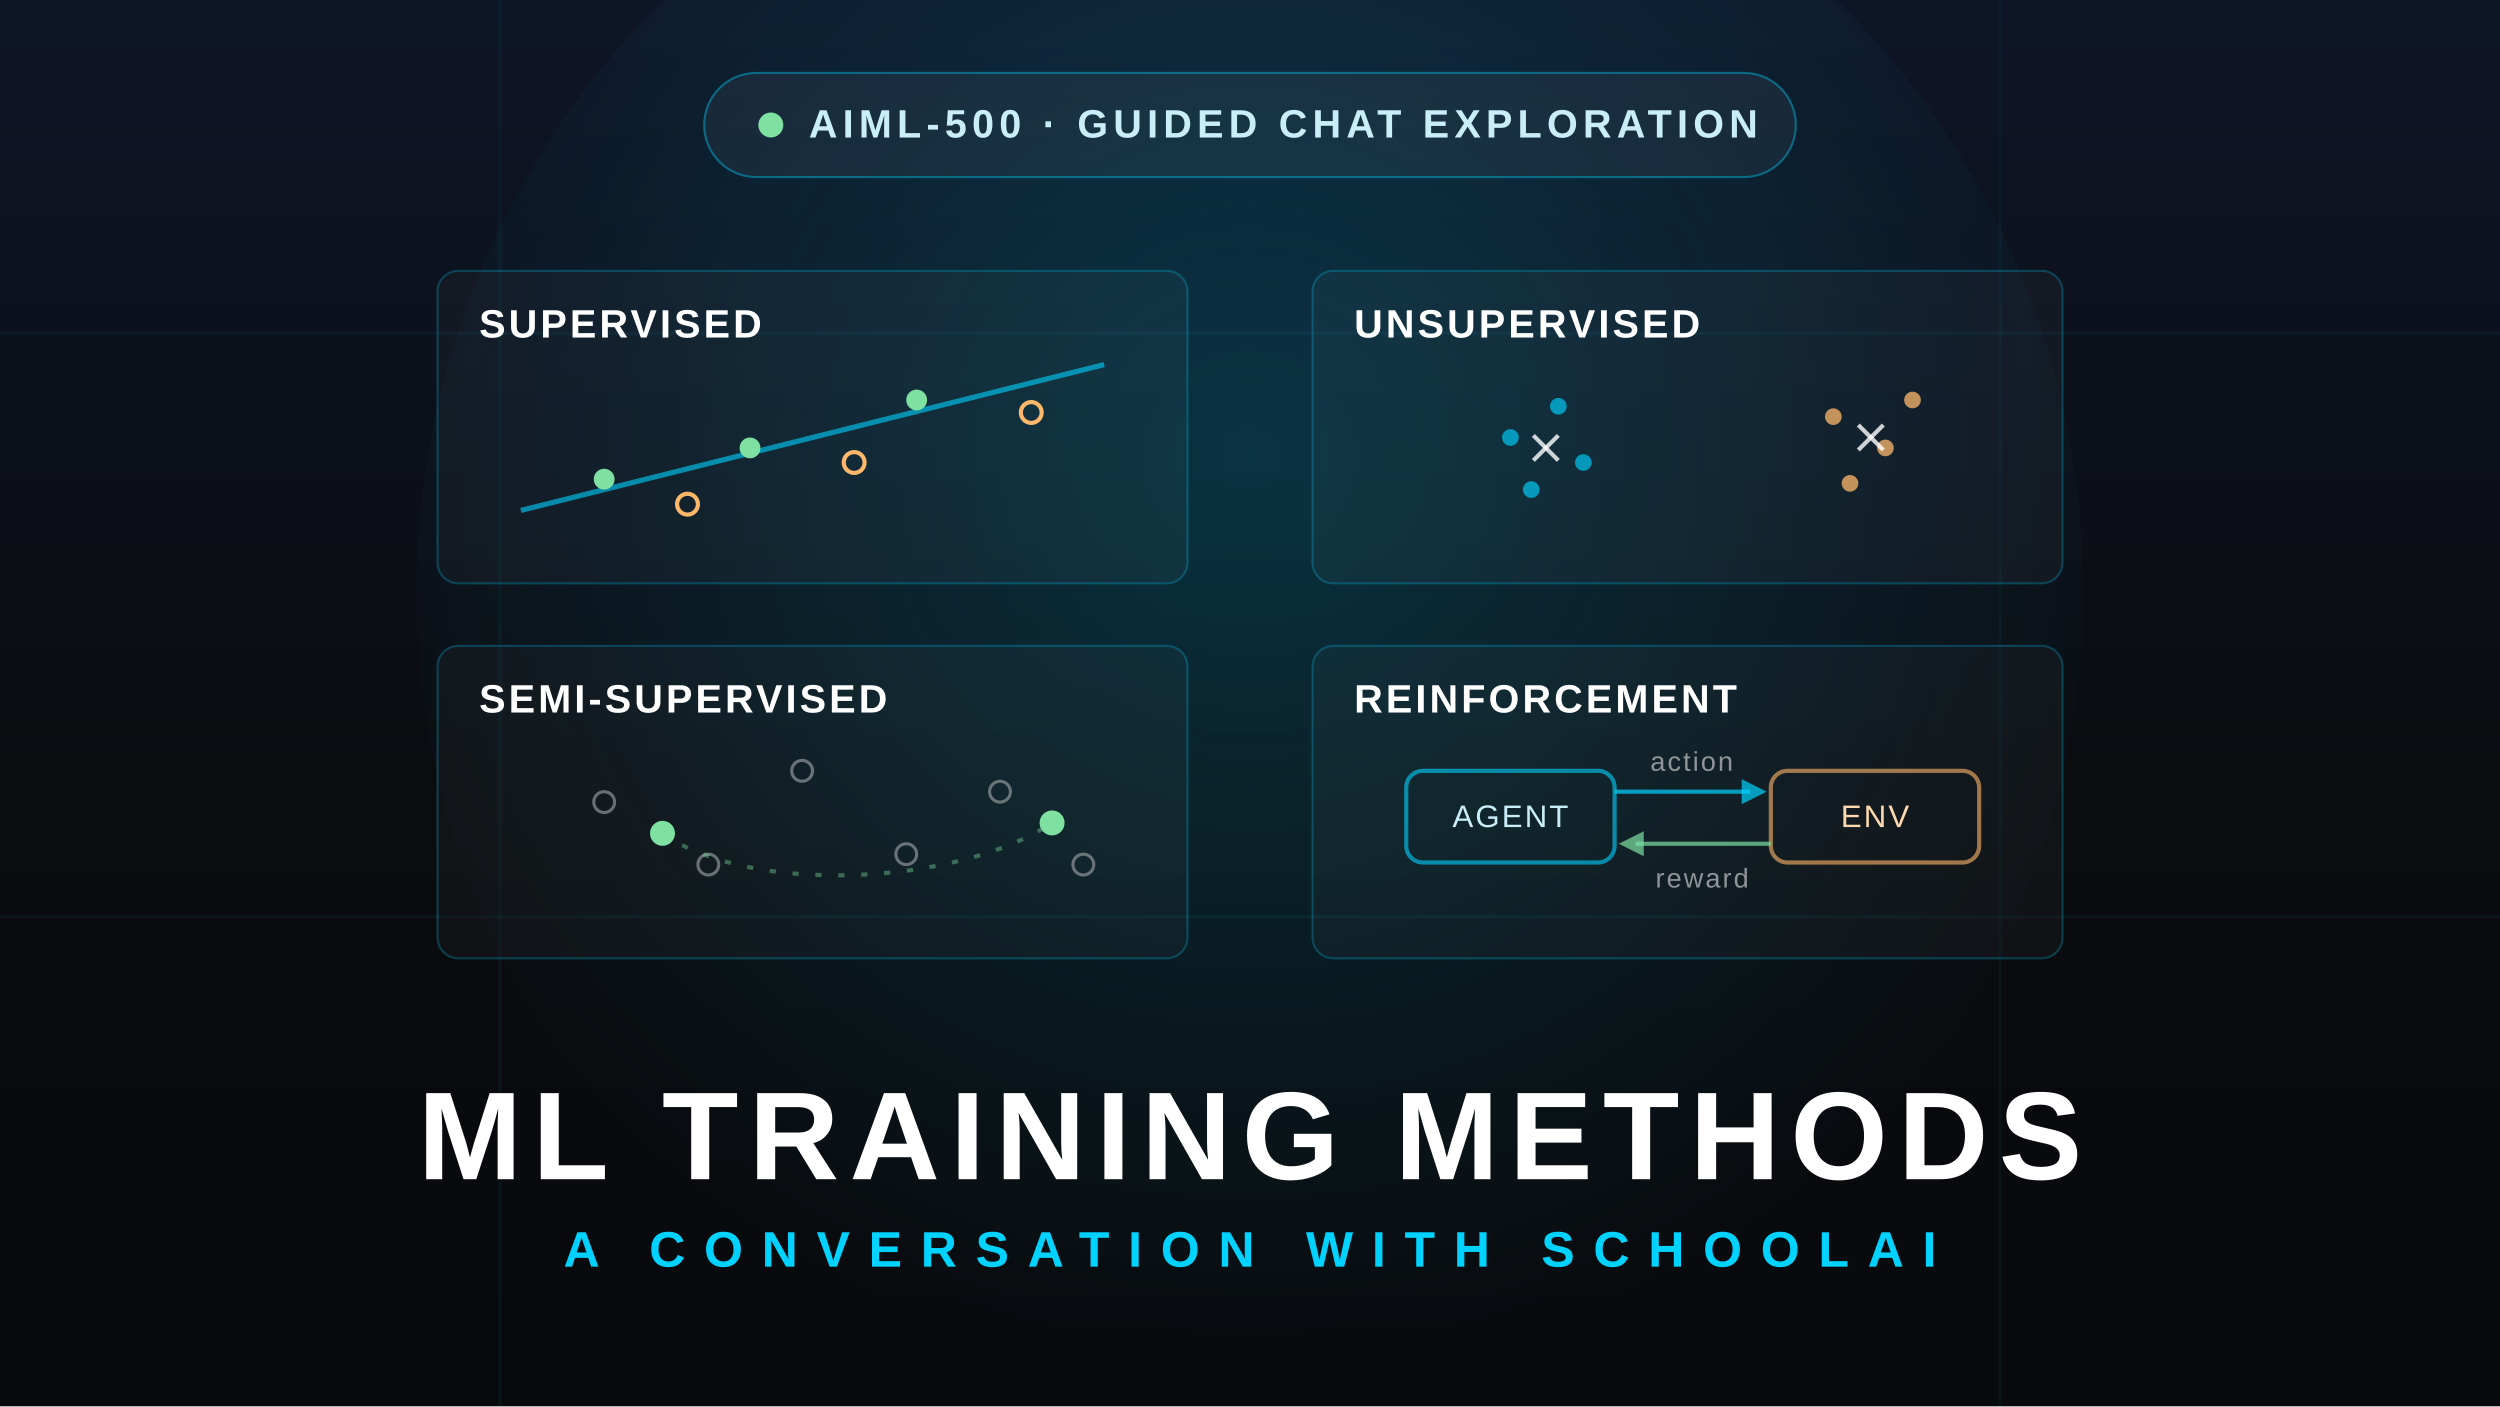
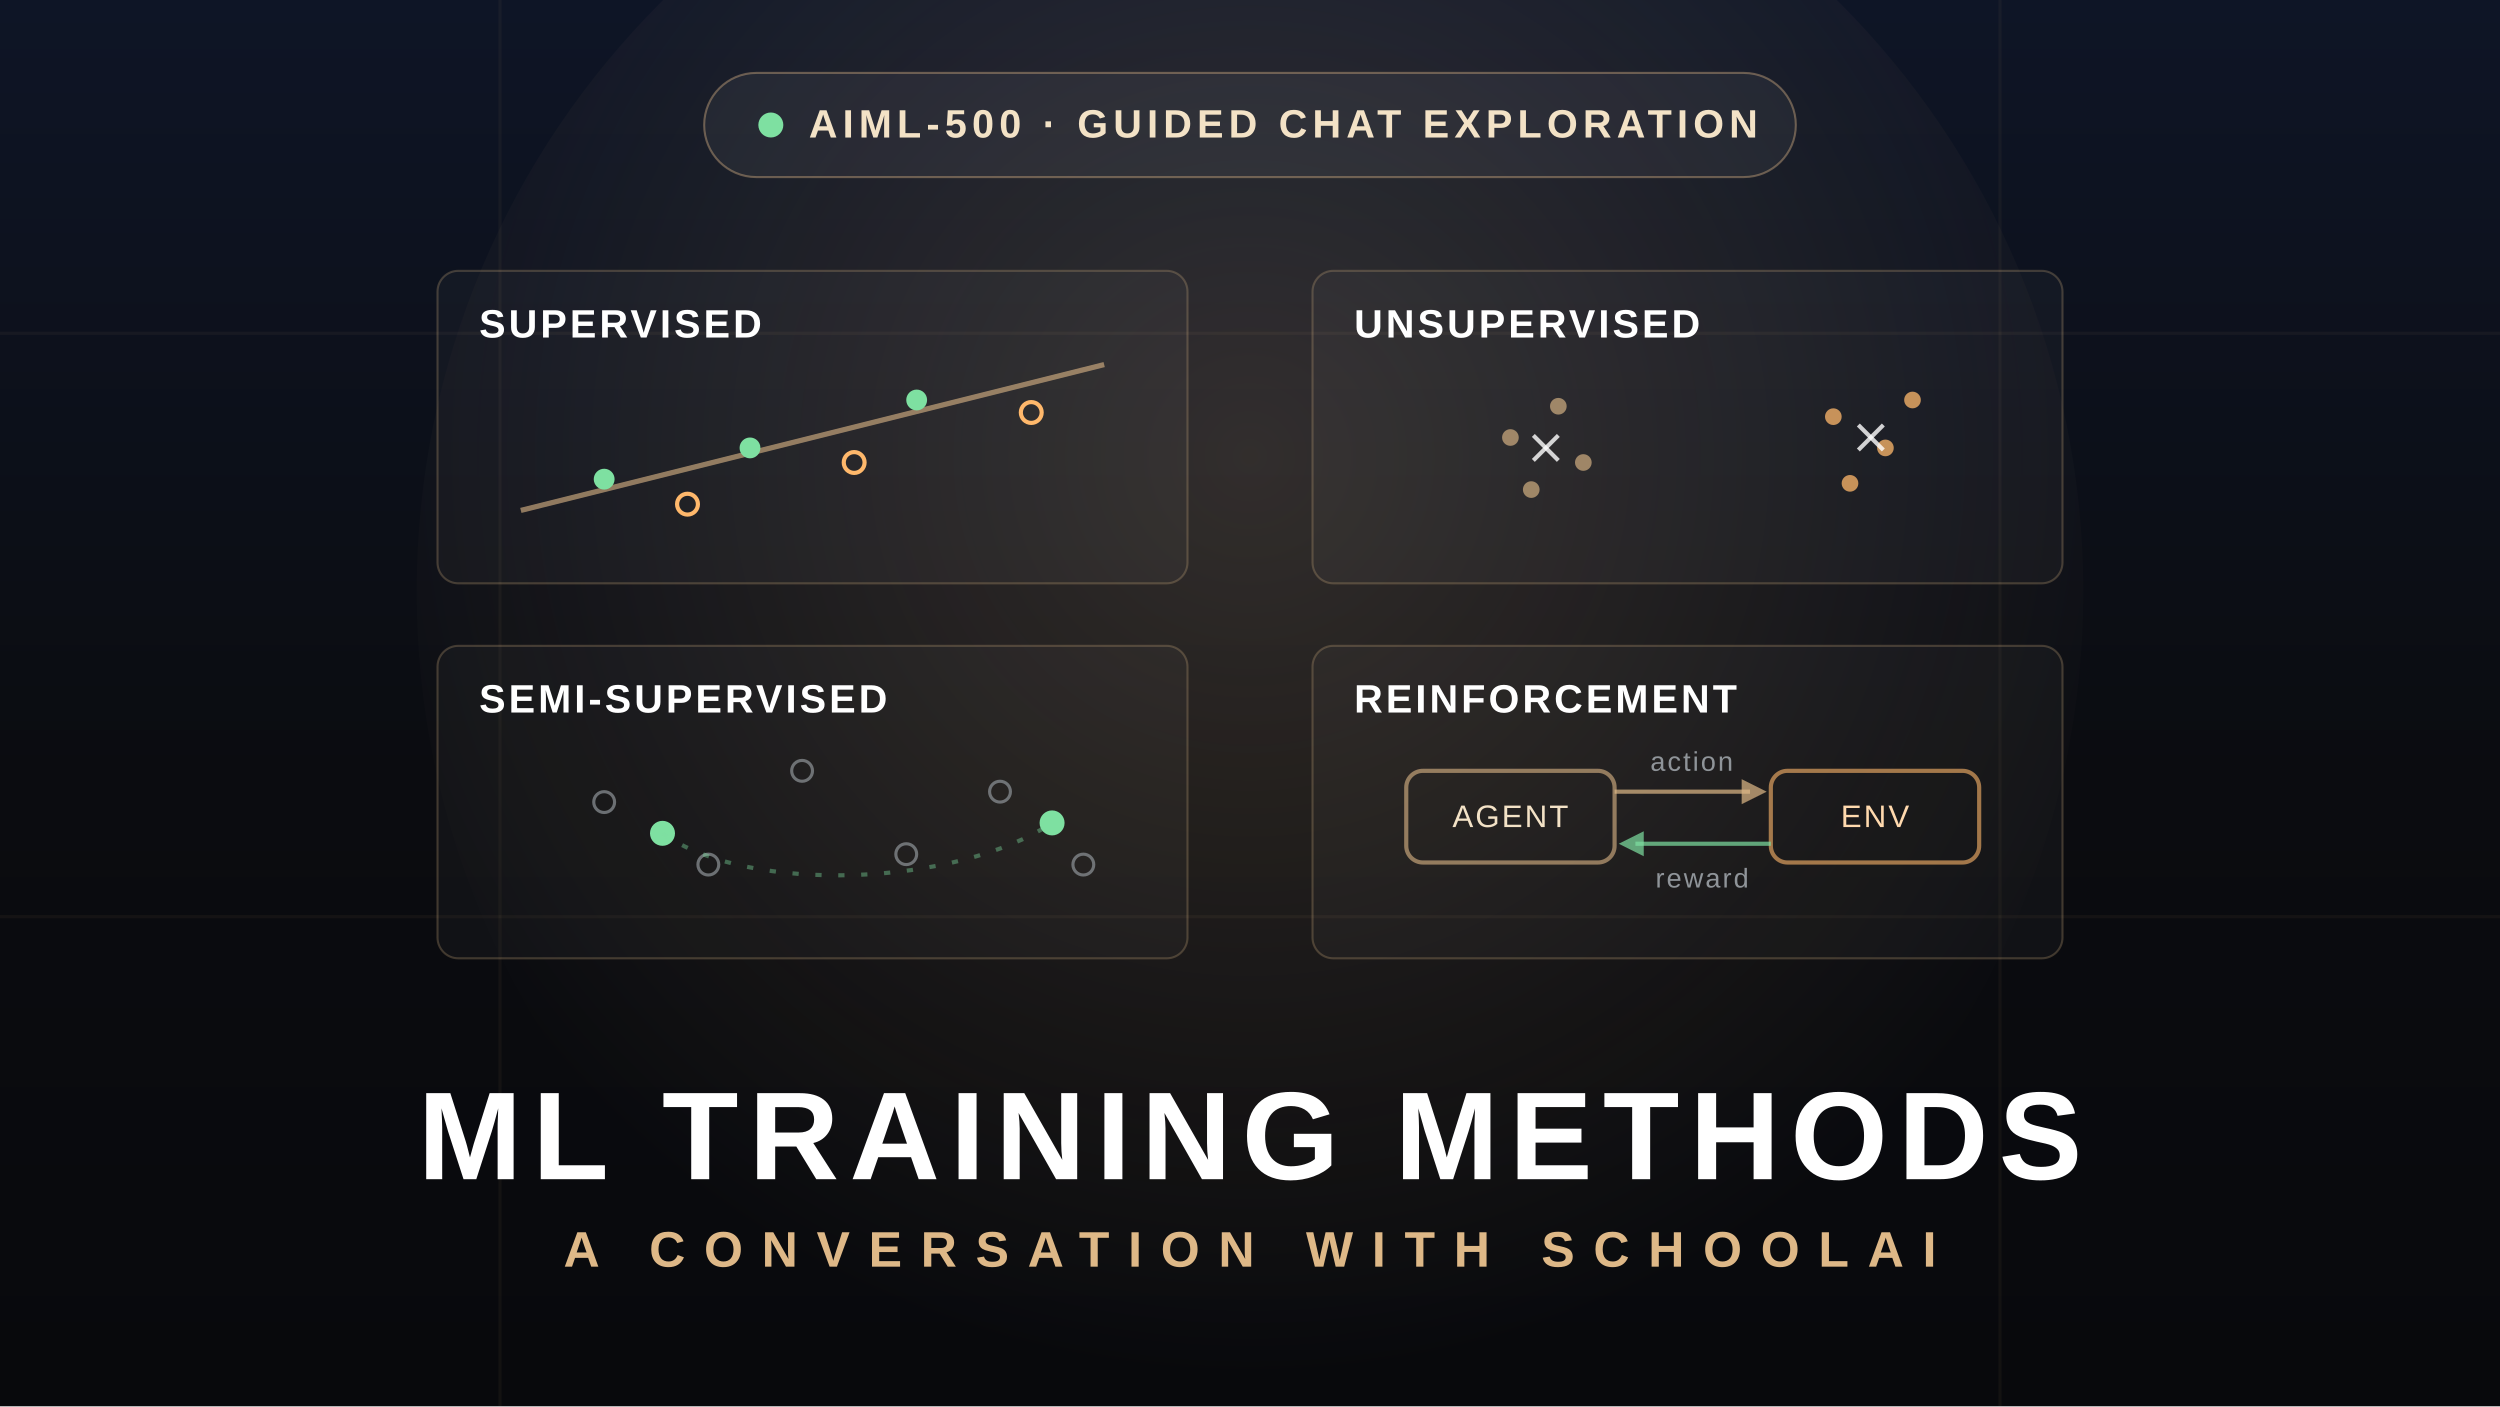
<svg xmlns="http://www.w3.org/2000/svg" viewBox="0 0 1200 675" role="img" aria-label="Machine Learning Training Methods - SchoolAI Conversation">
  <defs>
    <linearGradient id="tmBgGrad" x1="0" y1="0" x2="0" y2="1">
      <stop offset="0" stop-color="#0e1526" />
      <stop offset="0.55" stop-color="#0b0c10" />
      <stop offset="1" stop-color="#08090c" />
    </linearGradient>
    <radialGradient id="tmGlow" cx="0.5" cy="0.42" r="0.55">
-       <stop offset="0" stop-color="#00d2ff" stop-opacity="0.18" />
-       <stop offset="1" stop-color="#00d2ff" stop-opacity="0" />
+       <stop offset="0" stop-color="#deb887" stop-opacity="0.18" />
+       <stop offset="1" stop-color="#deb887" stop-opacity="0" />
    </radialGradient>
  </defs>
  <rect width="1200" height="675" fill="url(#tmBgGrad)" />
  <circle cx="600" cy="284" r="400" fill="url(#tmGlow)" />
-   <g stroke="#00d2ff" stroke-opacity="0.05" stroke-width="1.5">
+   <g stroke="#deb887" stroke-opacity="0.05" stroke-width="1.5">
    <line x1="0" y1="160" x2="1200" y2="160" />
    <line x1="0" y1="440" x2="1200" y2="440" />
    <line x1="240" y1="0" x2="240" y2="675" />
    <line x1="960" y1="0" x2="960" y2="675" />
  </g>
  <g transform="translate(600 60)">
-     <rect x="-262" y="-25" width="524" height="50" rx="25" fill="#ffffff" fill-opacity="0.05" stroke="#00d2ff" stroke-opacity="0.4" />
+     <rect x="-262" y="-25" width="524" height="50" rx="25" fill="#ffffff" fill-opacity="0.05" stroke="#deb887" stroke-opacity="0.4" />
    <circle cx="-230" cy="0" r="6" fill="#7ee0a1" />
-     <text x="16" y="6" text-anchor="middle" fill="#c9eef8" font-family="Helvetica Neue, Arial, sans-serif" font-size="19" font-weight="600" letter-spacing="2.5">AIML-500 · GUIDED CHAT EXPLORATION</text>
+     <text x="16" y="6" text-anchor="middle" fill="#f3e2c6" font-family="Helvetica Neue, Arial, sans-serif" font-size="19" font-weight="600" letter-spacing="2.5">AIML-500 · GUIDED CHAT EXPLORATION</text>
  </g>
  <g font-family="Helvetica Neue, Arial, sans-serif">
    <g transform="translate(210 130)">
-       <rect width="360" height="150" rx="10" fill="#ffffff" fill-opacity="0.03" stroke="#00d2ff" stroke-opacity="0.25" />
-       <line x1="40" y1="115" x2="320" y2="45" stroke="#00d2ff" stroke-opacity="0.6" stroke-width="2.5" />
+       <rect width="360" height="150" rx="10" fill="#ffffff" fill-opacity="0.03" stroke="#deb887" stroke-opacity="0.25" />
+       <line x1="40" y1="115" x2="320" y2="45" stroke="#deb887" stroke-opacity="0.6" stroke-width="2.5" />
      <g fill="#7ee0a1">
        <circle cx="80" cy="100" r="5" />
        <circle cx="150" cy="85" r="5" />
        <circle cx="230" cy="62" r="5" />
      </g>
      <g fill="none" stroke="#ffb86b" stroke-width="2">
        <circle cx="120" cy="112" r="5" />
        <circle cx="200" cy="92" r="5" />
        <circle cx="285" cy="68" r="5" />
      </g>
      <text x="20" y="32" fill="#ffffff" font-size="19" font-weight="700" letter-spacing="1.5">SUPERVISED</text>
    </g>
    <g transform="translate(630 130)">
-       <rect width="360" height="150" rx="10" fill="#ffffff" fill-opacity="0.03" stroke="#00d2ff" stroke-opacity="0.25" />
-       <g fill="#00d2ff" fill-opacity="0.65">
+       <rect width="360" height="150" rx="10" fill="#ffffff" fill-opacity="0.03" stroke="#deb887" stroke-opacity="0.25" />
+       <g fill="#deb887" fill-opacity="0.65">
        <circle cx="95" cy="80" r="4" />
        <circle cx="118" cy="65" r="4" />
        <circle cx="130" cy="92" r="4" />
        <circle cx="105" cy="105" r="4" />
      </g>
      <g fill="#ffb86b" fill-opacity="0.75">
        <circle cx="250" cy="70" r="4" />
        <circle cx="275" cy="85" r="4" />
        <circle cx="258" cy="102" r="4" />
        <circle cx="288" cy="62" r="4" />
      </g>
      <g stroke="#ffffff" stroke-opacity="0.8" stroke-width="2">
        <line x1="106" y1="79" x2="118" y2="91" />
        <line x1="118" y1="79" x2="106" y2="91" />
        <line x1="262" y1="74" x2="274" y2="86" />
        <line x1="274" y1="74" x2="262" y2="86" />
      </g>
      <text x="20" y="32" fill="#ffffff" font-size="19" font-weight="700" letter-spacing="1.5">UNSUPERVISED</text>
    </g>
    <g transform="translate(210 310)">
-       <rect width="360" height="150" rx="10" fill="#ffffff" fill-opacity="0.03" stroke="#00d2ff" stroke-opacity="0.25" />
+       <rect width="360" height="150" rx="10" fill="#ffffff" fill-opacity="0.03" stroke="#deb887" stroke-opacity="0.25" />
      <g fill="none" stroke="#8f9499" stroke-opacity="0.7" stroke-width="1.5">
        <circle cx="80" cy="75" r="5" />
        <circle cx="130" cy="105" r="5" />
        <circle cx="175" cy="60" r="5" />
        <circle cx="225" cy="100" r="5" />
        <circle cx="270" cy="70" r="5" />
        <circle cx="310" cy="105" r="5" />
      </g>
      <g fill="#7ee0a1">
        <circle cx="108" cy="90" r="6" />
        <circle cx="295" cy="85" r="6" />
      </g>
      <path d="M108 90 C 150 120 250 115 295 85" fill="none" stroke="#7ee0a1" stroke-opacity="0.4" stroke-width="2" stroke-dasharray="3 8" />
      <text x="20" y="32" fill="#ffffff" font-size="19" font-weight="700" letter-spacing="1.5">SEMI-SUPERVISED</text>
    </g>
    <g transform="translate(630 310)">
-       <rect width="360" height="150" rx="10" fill="#ffffff" fill-opacity="0.03" stroke="#00d2ff" stroke-opacity="0.25" />
-       <rect x="45" y="60" width="100" height="44" rx="8" fill="none" stroke="#00d2ff" stroke-opacity="0.6" stroke-width="2" />
-       <text x="95" y="87" text-anchor="middle" fill="#c9eef8" font-size="15" letter-spacing="1">AGENT</text>
+       <rect width="360" height="150" rx="10" fill="#ffffff" fill-opacity="0.03" stroke="#deb887" stroke-opacity="0.25" />
+       <rect x="45" y="60" width="100" height="44" rx="8" fill="none" stroke="#deb887" stroke-opacity="0.6" stroke-width="2" />
+       <text x="95" y="87" text-anchor="middle" fill="#f3e2c6" font-size="15" letter-spacing="1">AGENT</text>
      <rect x="220" y="60" width="100" height="44" rx="8" fill="none" stroke="#ffb86b" stroke-opacity="0.6" stroke-width="2" />
      <text x="270" y="87" text-anchor="middle" fill="#ffd9ae" font-size="15" letter-spacing="1">ENV</text>
-       <path d="M145 70 H210" stroke="#00d2ff" stroke-opacity="0.7" stroke-width="2" />
-       <polygon points="218,70 206,64 206,76" fill="#00d2ff" fill-opacity="0.7" />
+       <path d="M145 70 H210" stroke="#deb887" stroke-opacity="0.7" stroke-width="2" />
+       <polygon points="218,70 206,64 206,76" fill="#deb887" fill-opacity="0.7" />
      <path d="M220 95 H155" stroke="#7ee0a1" stroke-opacity="0.7" stroke-width="2" />
      <polygon points="147,95 159,89 159,101" fill="#7ee0a1" fill-opacity="0.7" />
      <text x="182" y="60" text-anchor="middle" fill="#8f9499" font-size="13" letter-spacing="1">action</text>
      <text x="187" y="116" text-anchor="middle" fill="#8f9499" font-size="13" letter-spacing="1">reward</text>
      <text x="20" y="32" fill="#ffffff" font-size="19" font-weight="700" letter-spacing="1.5">REINFORCEMENT</text>
    </g>
  </g>
  <text x="600" y="566" text-anchor="middle" fill="#ffffff" font-family="Helvetica Neue, Arial, sans-serif" font-size="60" font-weight="800" letter-spacing="5">ML TRAINING METHODS</text>
-   <text x="600" y="608" text-anchor="middle" fill="#00d2ff" font-family="Helvetica Neue, Arial, sans-serif" font-size="24" font-weight="600" letter-spacing="9">A CONVERSATION WITH SCHOOLAI</text>
+   <text x="600" y="608" text-anchor="middle" fill="#deb887" font-family="Helvetica Neue, Arial, sans-serif" font-size="24" font-weight="600" letter-spacing="9">A CONVERSATION WITH SCHOOLAI</text>
</svg>
